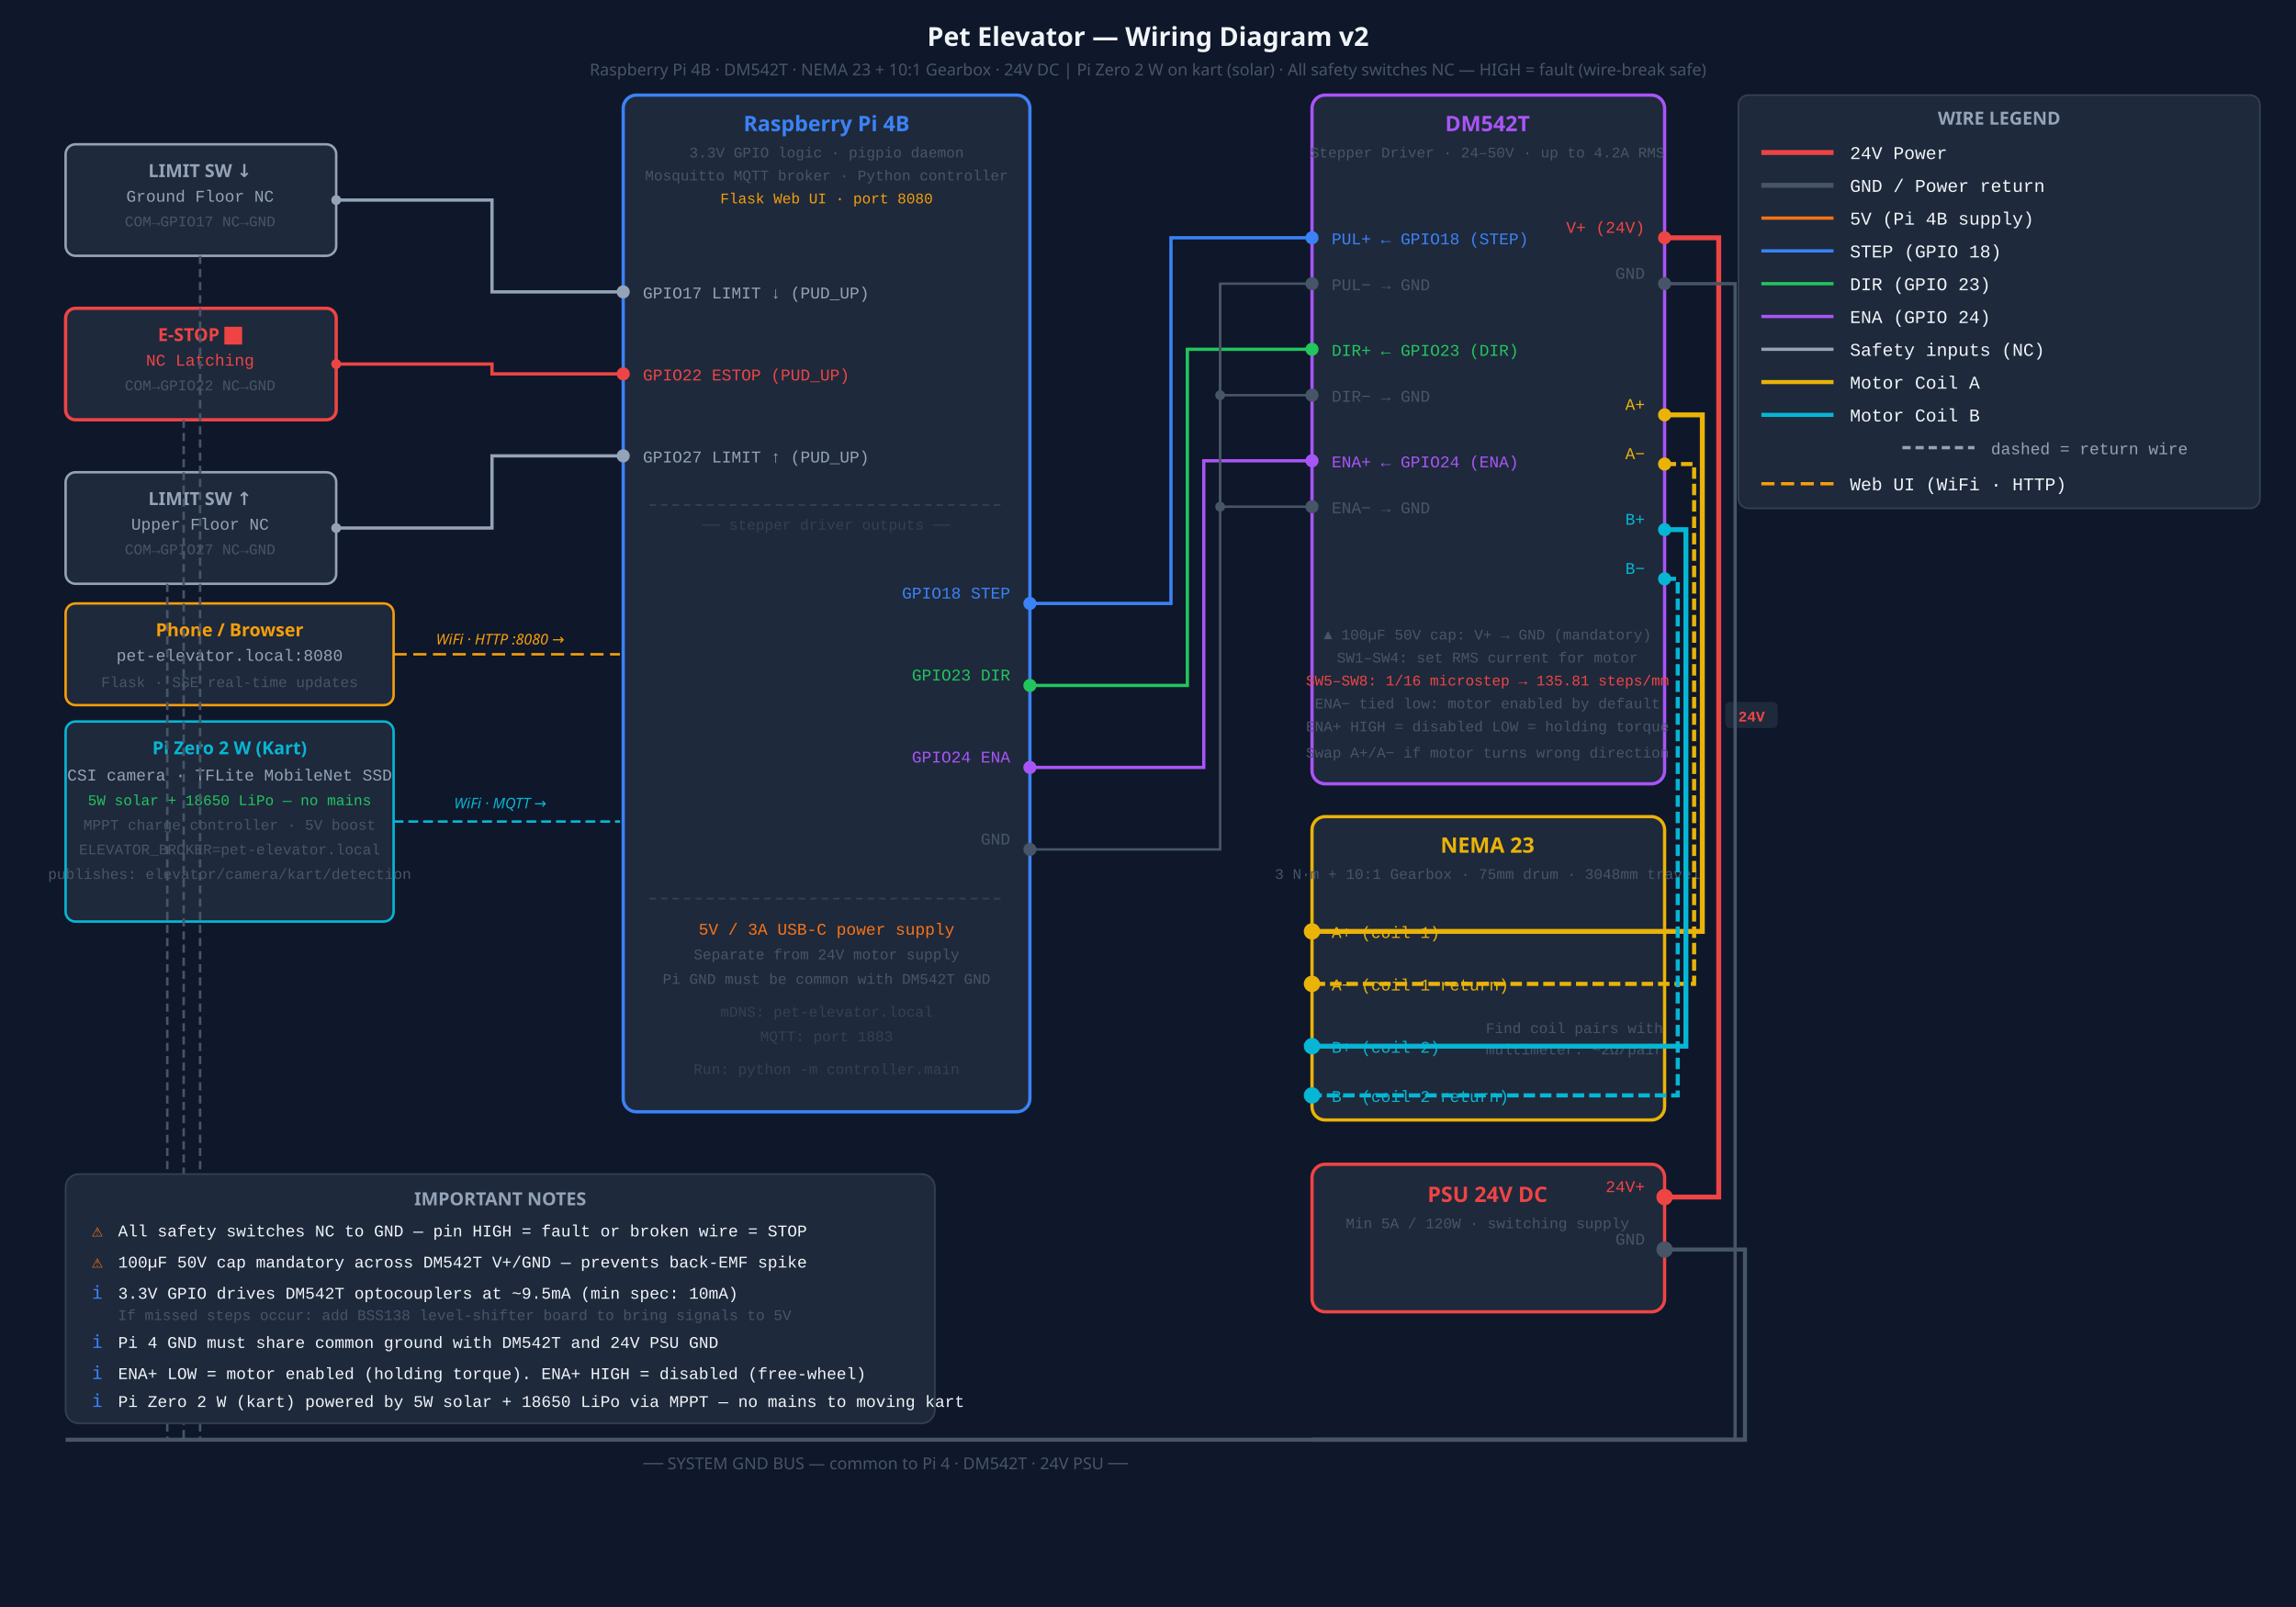
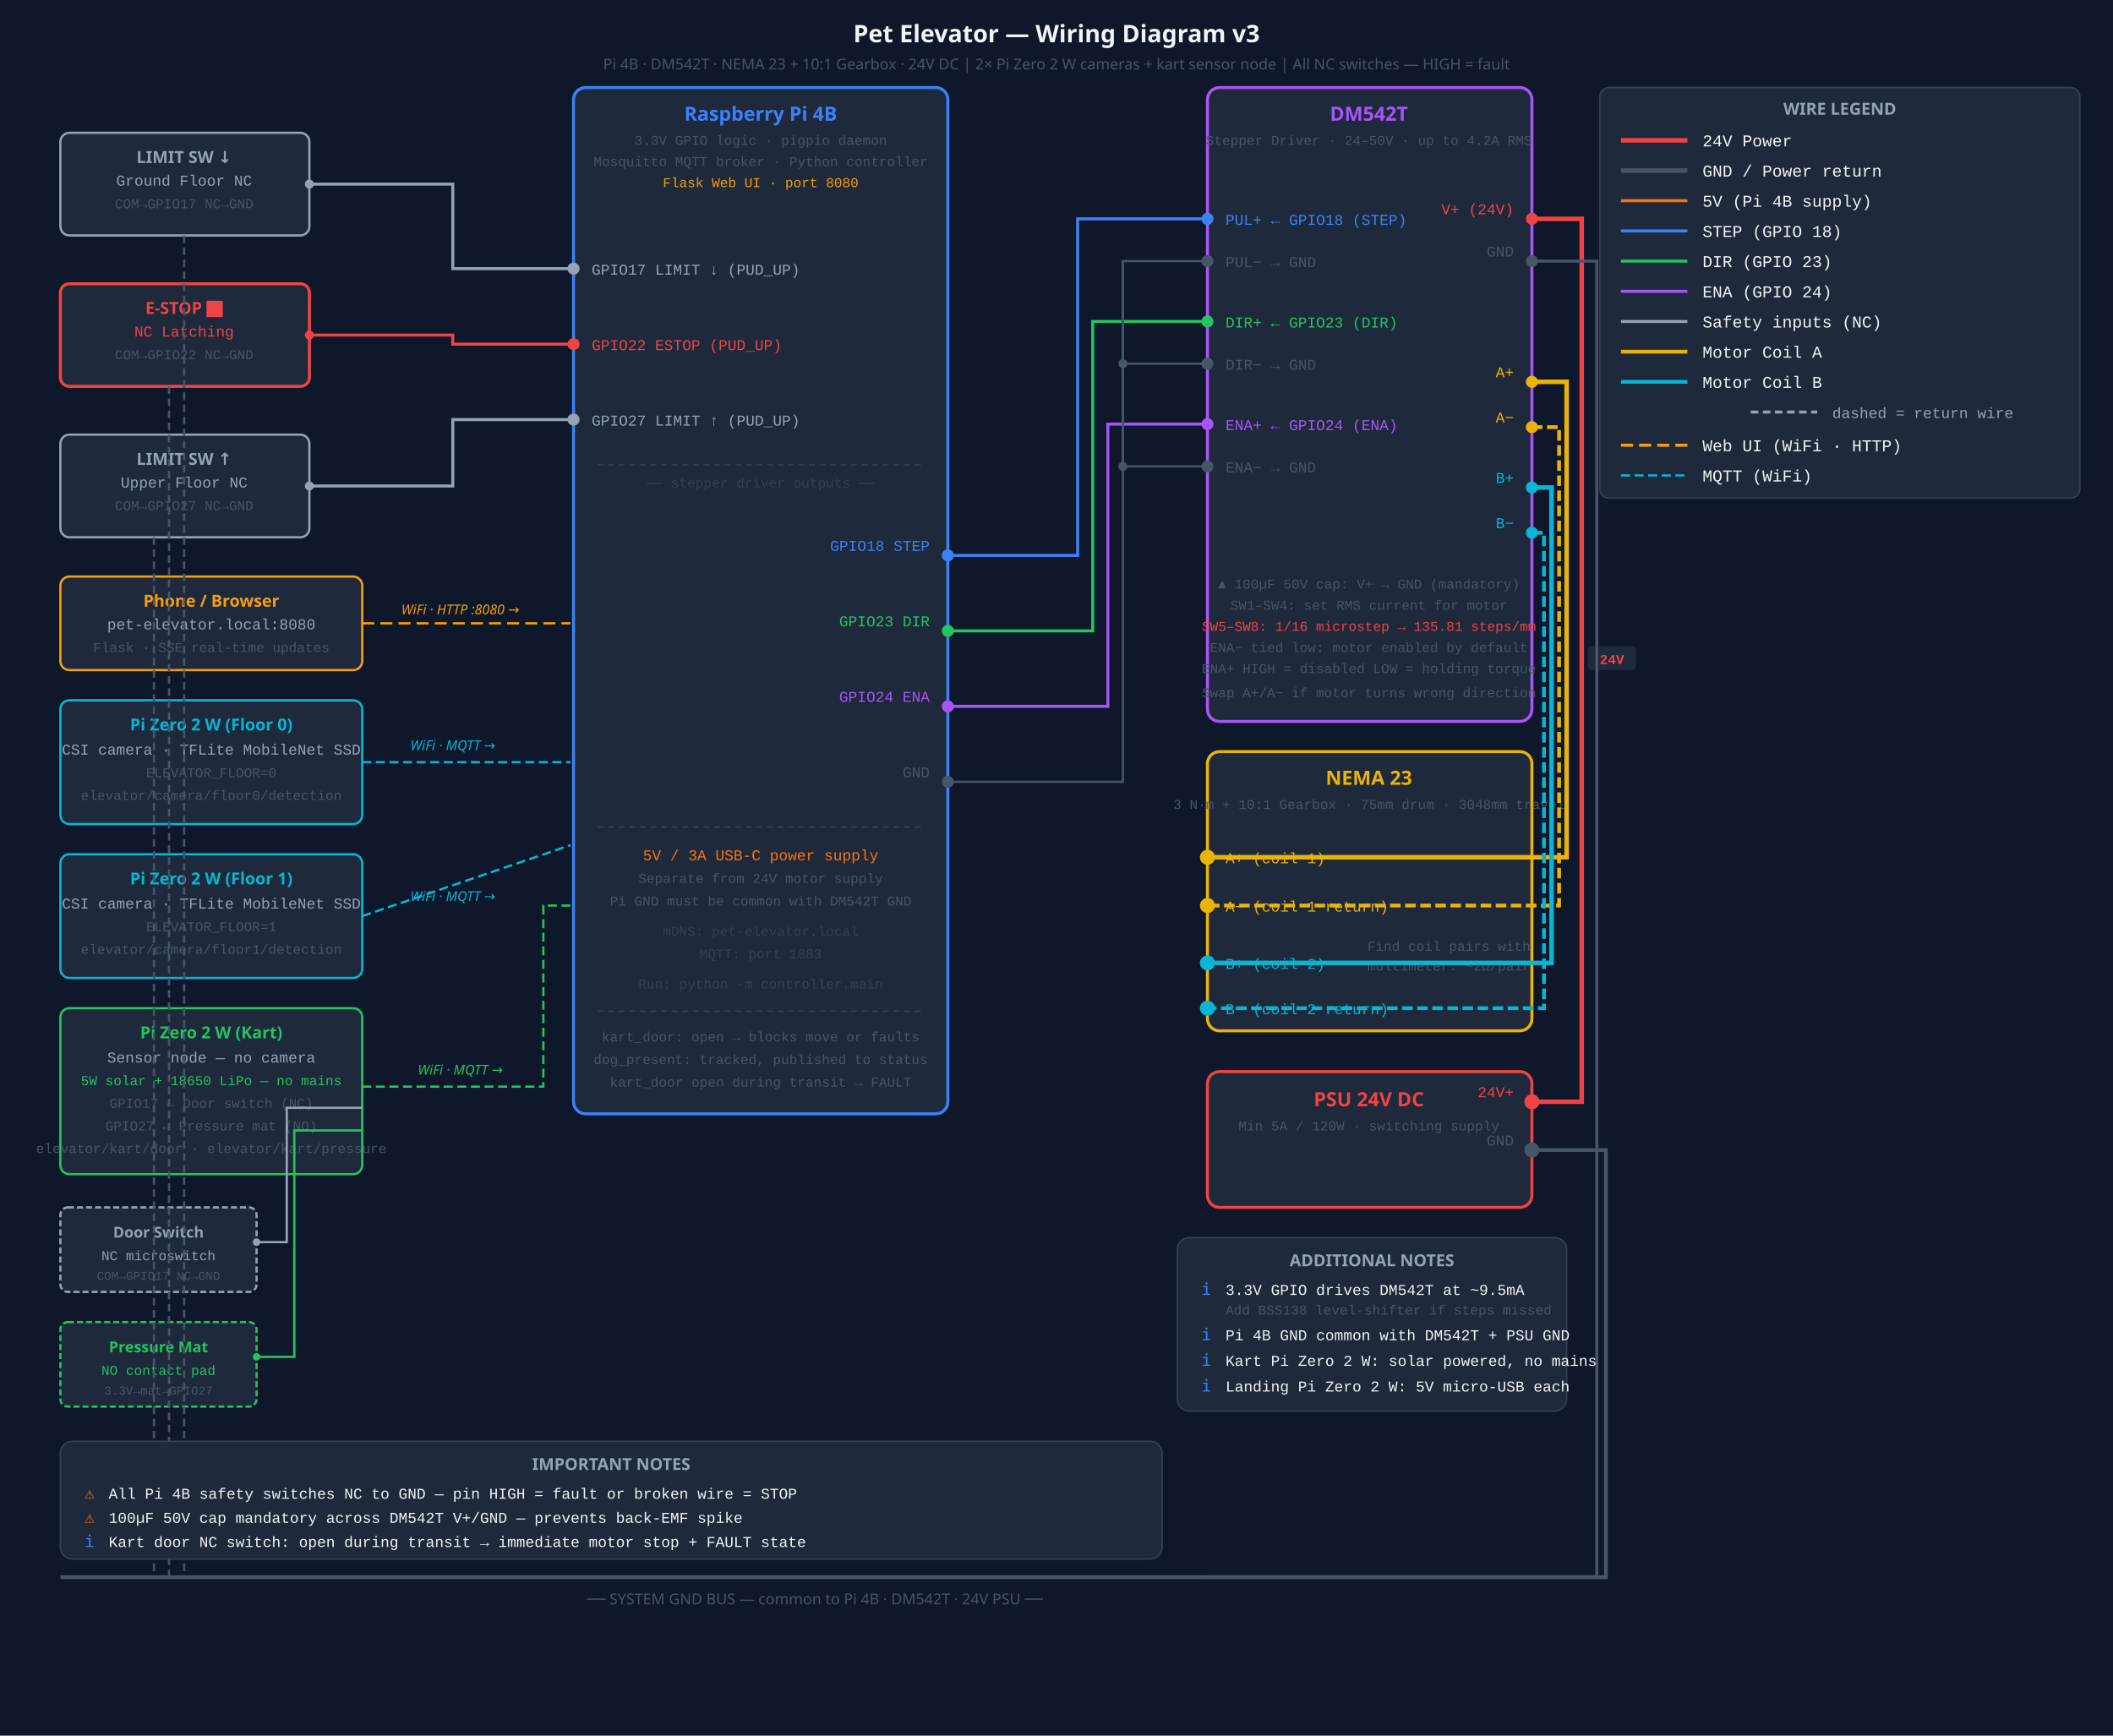
- <svg xmlns="http://www.w3.org/2000/svg" viewBox="0 0 1400 980" font-family="'Courier New', Courier, monospace">
-   <rect width="1400" height="980" fill="#0f172a" />
-   <text x="700" y="28" text-anchor="middle" fill="#f1f5f9" font-family="system-ui,sans-serif" font-size="16" font-weight="bold">Pet Elevator — Wiring Diagram v2</text>
-   <text x="700" y="46" text-anchor="middle" fill="#475569" font-family="system-ui,sans-serif" font-size="10">Raspberry Pi 4B · DM542T · NEMA 23 + 10:1 Gearbox · 24V DC  |  Pi Zero 2 W on kart (solar) · All safety switches NC — HIGH = fault (wire-break safe)</text>
-   <rect x="1060" y="58" width="318" height="252" rx="6" fill="#1e293b" stroke="#334155" stroke-width="1" />
+ <svg xmlns="http://www.w3.org/2000/svg" viewBox="0 0 1400 1150" font-family="'Courier New', Courier, monospace">
+   <rect width="1400" height="1150" fill="#0f172a" />
+   <text x="700" y="28" text-anchor="middle" fill="#f1f5f9" font-family="system-ui,sans-serif" font-size="16" font-weight="bold">Pet Elevator — Wiring Diagram v3</text>
+   <text x="700" y="46" text-anchor="middle" fill="#475569" font-family="system-ui,sans-serif" font-size="10">Pi 4B · DM542T · NEMA 23 + 10:1 Gearbox · 24V DC  |  2× Pi Zero 2 W cameras + kart sensor node  |  All NC switches — HIGH = fault</text>
+   <rect x="1060" y="58" width="318" height="272" rx="6" fill="#1e293b" stroke="#334155" stroke-width="1" />
  <text x="1219" y="76" text-anchor="middle" fill="#94a3b8" font-family="system-ui,sans-serif" font-size="11" font-weight="bold">WIRE LEGEND</text>
  <line x1="1074" y1="93" x2="1118" y2="93" stroke="#ef4444" stroke-width="3" />
  <text x="1128" y="97" fill="#f1f5f9" font-size="11">24V Power</text>
  <line x1="1074" y1="113" x2="1118" y2="113" stroke="#475569" stroke-width="3" />
  <text x="1128" y="117" fill="#f1f5f9" font-size="11">GND / Power return</text>
  <line x1="1074" y1="133" x2="1118" y2="133" stroke="#f97316" stroke-width="2" />
  <text x="1128" y="137" fill="#f1f5f9" font-size="11">5V (Pi 4B supply)</text>
  <line x1="1074" y1="153" x2="1118" y2="153" stroke="#3b82f6" stroke-width="2" />
  <text x="1128" y="157" fill="#f1f5f9" font-size="11">STEP (GPIO 18)</text>
  <line x1="1074" y1="173" x2="1118" y2="173" stroke="#22c55e" stroke-width="2" />
  <text x="1128" y="177" fill="#f1f5f9" font-size="11">DIR  (GPIO 23)</text>
  <line x1="1074" y1="193" x2="1118" y2="193" stroke="#a855f7" stroke-width="2" />
  <text x="1128" y="197" fill="#f1f5f9" font-size="11">ENA  (GPIO 24)</text>
  <line x1="1074" y1="213" x2="1118" y2="213" stroke="#94a3b8" stroke-width="2" />
  <text x="1128" y="217" fill="#f1f5f9" font-size="11">Safety inputs (NC)</text>
  <line x1="1074" y1="233" x2="1118" y2="233" stroke="#eab308" stroke-width="2.5" />
  <text x="1128" y="237" fill="#f1f5f9" font-size="11">Motor Coil A</text>
  <line x1="1074" y1="253" x2="1118" y2="253" stroke="#06b6d4" stroke-width="2.5" />
  <text x="1128" y="257" fill="#f1f5f9" font-size="11">Motor Coil B</text>
  <line x1="1160" y1="273" x2="1204" y2="273" stroke="#94a3b8" stroke-width="2" stroke-dasharray="5,3" />
  <text x="1214" y="277" fill="#94a3b8" font-size="10">dashed = return wire</text>
  <line x1="1074" y1="295" x2="1118" y2="295" stroke="#f59e0b" stroke-width="2" stroke-dasharray="8,4" />
  <text x="1128" y="299" fill="#f1f5f9" font-size="11">Web UI (WiFi · HTTP)</text>
+   <line x1="1074" y1="315" x2="1118" y2="315" stroke="#06b6d4" stroke-width="1.5" stroke-dasharray="6,3" />
+   <text x="1128" y="319" fill="#f1f5f9" font-size="11">MQTT (WiFi)</text>
  <rect x="40" y="88" width="165" height="68" rx="6" fill="#1e293b" stroke="#94a3b8" stroke-width="1.5" />
  <text x="122" y="108" text-anchor="middle" fill="#94a3b8" font-family="system-ui,sans-serif" font-size="11" font-weight="bold">LIMIT SW ↓</text>
  <text x="122" y="123" text-anchor="middle" fill="#94a3b8" font-size="10">Ground Floor  NC</text>
  <text x="122" y="138" text-anchor="middle" fill="#475569" font-size="9">COM→GPIO17   NC→GND</text>
  <circle cx="205" cy="122" r="3" fill="#94a3b8" />
  <rect x="40" y="188" width="165" height="68" rx="6" fill="#1e293b" stroke="#ef4444" stroke-width="2" />
  <text x="122" y="208" text-anchor="middle" fill="#ef4444" font-family="system-ui,sans-serif" font-size="11" font-weight="bold">E-STOP ⬛</text>
  <text x="122" y="223" text-anchor="middle" fill="#ef4444" font-size="10">NC Latching</text>
  <text x="122" y="238" text-anchor="middle" fill="#475569" font-size="9">COM→GPIO22   NC→GND</text>
  <circle cx="205" cy="222" r="3" fill="#ef4444" />
  <rect x="40" y="288" width="165" height="68" rx="6" fill="#1e293b" stroke="#94a3b8" stroke-width="1.5" />
  <text x="122" y="308" text-anchor="middle" fill="#94a3b8" font-family="system-ui,sans-serif" font-size="11" font-weight="bold">LIMIT SW ↑</text>
  <text x="122" y="323" text-anchor="middle" fill="#94a3b8" font-size="10">Upper Floor  NC</text>
  <text x="122" y="338" text-anchor="middle" fill="#475569" font-size="9">COM→GPIO27   NC→GND</text>
  <circle cx="205" cy="322" r="3" fill="#94a3b8" />
-   <rect x="40" y="368" width="200" height="62" rx="6" fill="#1e293b" stroke="#f59e0b" stroke-width="1.5" />
-   <text x="140" y="388" text-anchor="middle" fill="#f59e0b" font-family="system-ui,sans-serif" font-size="11" font-weight="bold">Phone / Browser</text>
-   <text x="140" y="403" text-anchor="middle" fill="#94a3b8" font-size="10">pet-elevator.local:8080</text>
-   <text x="140" y="419" text-anchor="middle" fill="#475569" font-size="9">Flask · SSE real-time updates</text>
-   <rect x="40" y="440" width="200" height="122" rx="6" fill="#1e293b" stroke="#06b6d4" stroke-width="1.5" />
-   <text x="140" y="460" text-anchor="middle" fill="#06b6d4" font-family="system-ui,sans-serif" font-size="11" font-weight="bold">Pi Zero 2 W  (Kart)</text>
-   <text x="140" y="476" text-anchor="middle" fill="#94a3b8" font-size="10">CSI camera · TFLite MobileNet SSD</text>
-   <text x="140" y="491" text-anchor="middle" fill="#22c55e" font-size="9">5W solar + 18650 LiPo — no mains</text>
-   <text x="140" y="506" text-anchor="middle" fill="#475569" font-size="9">MPPT charge controller · 5V boost</text>
-   <text x="140" y="521" text-anchor="middle" fill="#475569" font-size="9">ELEVATOR_BROKER=pet-elevator.local</text>
-   <text x="140" y="536" text-anchor="middle" fill="#475569" font-size="9">publishes: elevator/camera/kart/detection</text>
-   <line x1="240" y1="501" x2="378" y2="501" stroke="#06b6d4" stroke-width="1.5" stroke-dasharray="6,3" />
-   <text x="305" y="493" text-anchor="middle" fill="#06b6d4" font-family="system-ui,sans-serif" font-size="9" font-style="italic">WiFi · MQTT →</text>
-   <rect x="380" y="58" width="248" height="620" rx="8" fill="#1e293b" stroke="#3b82f6" stroke-width="2" />
+   <rect x="40" y="382" width="200" height="62" rx="6" fill="#1e293b" stroke="#f59e0b" stroke-width="1.5" />
+   <text x="140" y="402" text-anchor="middle" fill="#f59e0b" font-family="system-ui,sans-serif" font-size="11" font-weight="bold">Phone / Browser</text>
+   <text x="140" y="417" text-anchor="middle" fill="#94a3b8" font-size="10">pet-elevator.local:8080</text>
+   <text x="140" y="432" text-anchor="middle" fill="#475569" font-size="9">Flask · SSE real-time updates</text>
+   <rect x="40" y="464" width="200" height="82" rx="6" fill="#1e293b" stroke="#06b6d4" stroke-width="1.5" />
+   <text x="140" y="484" text-anchor="middle" fill="#06b6d4" font-family="system-ui,sans-serif" font-size="11" font-weight="bold">Pi Zero 2 W  (Floor 0)</text>
+   <text x="140" y="500" text-anchor="middle" fill="#94a3b8" font-size="10">CSI camera · TFLite MobileNet SSD</text>
+   <text x="140" y="515" text-anchor="middle" fill="#475569" font-size="9">ELEVATOR_FLOOR=0</text>
+   <text x="140" y="530" text-anchor="middle" fill="#475569" font-size="9">elevator/camera/floor0/detection</text>
+   <rect x="40" y="566" width="200" height="82" rx="6" fill="#1e293b" stroke="#06b6d4" stroke-width="1.5" />
+   <text x="140" y="586" text-anchor="middle" fill="#06b6d4" font-family="system-ui,sans-serif" font-size="11" font-weight="bold">Pi Zero 2 W  (Floor 1)</text>
+   <text x="140" y="602" text-anchor="middle" fill="#94a3b8" font-size="10">CSI camera · TFLite MobileNet SSD</text>
+   <text x="140" y="617" text-anchor="middle" fill="#475569" font-size="9">ELEVATOR_FLOOR=1</text>
+   <text x="140" y="632" text-anchor="middle" fill="#475569" font-size="9">elevator/camera/floor1/detection</text>
+   <rect x="40" y="668" width="200" height="110" rx="6" fill="#1e293b" stroke="#22c55e" stroke-width="1.5" />
+   <text x="140" y="688" text-anchor="middle" fill="#22c55e" font-family="system-ui,sans-serif" font-size="11" font-weight="bold">Pi Zero 2 W  (Kart)</text>
+   <text x="140" y="704" text-anchor="middle" fill="#94a3b8" font-size="10">Sensor node — no camera</text>
+   <text x="140" y="719" text-anchor="middle" fill="#22c55e" font-size="9">5W solar + 18650 LiPo — no mains</text>
+   <text x="140" y="734" text-anchor="middle" fill="#475569" font-size="9">GPIO17 ← Door switch (NC)</text>
+   <text x="140" y="749" text-anchor="middle" fill="#475569" font-size="9">GPIO27 ← Pressure mat (NO)</text>
+   <text x="140" y="764" text-anchor="middle" fill="#475569" font-size="9">elevator/kart/door · elevator/kart/pressure</text>
+   <rect x="40" y="800" width="130" height="56" rx="5" fill="#1e293b" stroke="#94a3b8" stroke-width="1.5" stroke-dasharray="4,2" />
+   <text x="105" y="820" text-anchor="middle" fill="#94a3b8" font-family="system-ui,sans-serif" font-size="10" font-weight="bold">Door Switch</text>
+   <text x="105" y="835" text-anchor="middle" fill="#94a3b8" font-size="9">NC microswitch</text>
+   <text x="105" y="848" text-anchor="middle" fill="#475569" font-size="8">COM→GPIO17  NC→GND</text>
+   <circle cx="170" cy="823" r="2.5" fill="#94a3b8" />
+   <rect x="40" y="876" width="130" height="56" rx="5" fill="#1e293b" stroke="#22c55e" stroke-width="1.5" stroke-dasharray="4,2" />
+   <text x="105" y="896" text-anchor="middle" fill="#22c55e" font-family="system-ui,sans-serif" font-size="10" font-weight="bold">Pressure Mat</text>
+   <text x="105" y="911" text-anchor="middle" fill="#22c55e" font-size="9">NO contact pad</text>
+   <text x="105" y="924" text-anchor="middle" fill="#475569" font-size="8">3.3V→mat→GPIO27</text>
+   <circle cx="170" cy="899" r="2.5" fill="#22c55e" />
+   <polyline points="170,823  190,823  190,734  240,734" fill="none" stroke="#94a3b8" stroke-width="1.5" />
+   <polyline points="170,899  195,899  195,749  240,749" fill="none" stroke="#22c55e" stroke-width="1.5" />
+   <line x1="240" y1="505" x2="378" y2="505" stroke="#06b6d4" stroke-width="1.5" stroke-dasharray="6,3" />
+   <line x1="240" y1="607" x2="378" y2="560" stroke="#06b6d4" stroke-width="1.5" stroke-dasharray="6,3" />
+   <text x="300" y="497" text-anchor="middle" fill="#06b6d4" font-family="system-ui,sans-serif" font-size="9" font-style="italic">WiFi · MQTT →</text>
+   <text x="300" y="597" text-anchor="middle" fill="#06b6d4" font-family="system-ui,sans-serif" font-size="9" font-style="italic">WiFi · MQTT →</text>
+   <polyline points="240,720  360,720  360,600  378,600" fill="none" stroke="#22c55e" stroke-width="1.5" stroke-dasharray="6,3" />
+   <text x="305" y="712" text-anchor="middle" fill="#22c55e" font-family="system-ui,sans-serif" font-size="9" font-style="italic">WiFi · MQTT →</text>
+   <rect x="380" y="58" width="248" height="680" rx="8" fill="#1e293b" stroke="#3b82f6" stroke-width="2" />
  <text x="504" y="80" text-anchor="middle" fill="#3b82f6" font-family="system-ui,sans-serif" font-size="13" font-weight="bold">Raspberry Pi 4B</text>
  <text x="504" y="96" text-anchor="middle" fill="#475569" font-size="9">3.3V GPIO logic · pigpio daemon</text>
  <text x="504" y="110" text-anchor="middle" fill="#475569" font-size="9">Mosquitto MQTT broker · Python controller</text>
  <text x="504" y="124" text-anchor="middle" fill="#f59e0b" font-size="9">Flask Web UI · port 8080</text>
  <circle cx="380" cy="178" r="4" fill="#94a3b8" />
  <text x="392" y="182" fill="#94a3b8" font-size="10">GPIO17  LIMIT ↓  (PUD_UP)</text>
  <circle cx="380" cy="228" r="4" fill="#ef4444" />
  <text x="392" y="232" fill="#ef4444" font-size="10">GPIO22  ESTOP    (PUD_UP)</text>
  <circle cx="380" cy="278" r="4" fill="#94a3b8" />
  <text x="392" y="282" fill="#94a3b8" font-size="10">GPIO27  LIMIT ↑  (PUD_UP)</text>
  <line x1="396" y1="308" x2="612" y2="308" stroke="#334155" stroke-width="1" stroke-dasharray="4,3" />
  <text x="504" y="323" text-anchor="middle" fill="#334155" font-size="9">── stepper driver outputs ──</text>
  <circle cx="628" cy="368" r="4" fill="#3b82f6" />
  <text x="616" y="365" text-anchor="end" fill="#3b82f6" font-size="10">GPIO18  STEP</text>
  <circle cx="628" cy="418" r="4" fill="#22c55e" />
  <text x="616" y="415" text-anchor="end" fill="#22c55e" font-size="10">GPIO23  DIR</text>
  <circle cx="628" cy="468" r="4" fill="#a855f7" />
  <text x="616" y="465" text-anchor="end" fill="#a855f7" font-size="10">GPIO24  ENA</text>
  <circle cx="628" cy="518" r="4" fill="#475569" />
  <text x="616" y="515" text-anchor="end" fill="#475569" font-size="10">GND</text>
  <line x1="396" y1="548" x2="612" y2="548" stroke="#334155" stroke-width="1" stroke-dasharray="4,3" />
  <text x="504" y="570" text-anchor="middle" fill="#f97316" font-size="10">5V / 3A USB-C power supply</text>
  <text x="504" y="585" text-anchor="middle" fill="#475569" font-size="9">Separate from 24V motor supply</text>
  <text x="504" y="600" text-anchor="middle" fill="#475569" font-size="9">Pi GND must be common with DM542T GND</text>
  <text x="504" y="620" text-anchor="middle" fill="#334155" font-size="9">mDNS: pet-elevator.local</text>
  <text x="504" y="635" text-anchor="middle" fill="#334155" font-size="9">MQTT: port 1883</text>
  <text x="504" y="655" text-anchor="middle" fill="#334155" font-size="9">Run: python -m controller.main</text>
+   <line x1="396" y1="670" x2="612" y2="670" stroke="#334155" stroke-width="1" stroke-dasharray="4,3" />
+   <text x="504" y="690" text-anchor="middle" fill="#475569" font-size="9">kart_door: open → blocks move or faults</text>
+   <text x="504" y="705" text-anchor="middle" fill="#475569" font-size="9">dog_present: tracked, published to status</text>
+   <text x="504" y="720" text-anchor="middle" fill="#475569" font-size="9">kart_door open during transit → FAULT</text>
  <rect x="800" y="58" width="215" height="420" rx="8" fill="#1e293b" stroke="#a855f7" stroke-width="2" />
  <text x="907" y="80" text-anchor="middle" fill="#a855f7" font-family="system-ui,sans-serif" font-size="13" font-weight="bold">DM542T</text>
  <text x="907" y="96" text-anchor="middle" fill="#475569" font-size="9">Stepper Driver · 24–50V · up to 4.2A RMS</text>
  <circle cx="800" cy="145" r="4" fill="#3b82f6" />
  <text x="812" y="149" fill="#3b82f6" font-size="10">PUL+  ← GPIO18 (STEP)</text>
  <circle cx="800" cy="173" r="4" fill="#475569" />
  <text x="812" y="177" fill="#475569" font-size="10">PUL−  → GND</text>
  <circle cx="800" cy="213" r="4" fill="#22c55e" />
  <text x="812" y="217" fill="#22c55e" font-size="10">DIR+  ← GPIO23 (DIR)</text>
  <circle cx="800" cy="241" r="4" fill="#475569" />
  <text x="812" y="245" fill="#475569" font-size="10">DIR−  → GND</text>
  <circle cx="800" cy="281" r="4" fill="#a855f7" />
  <text x="812" y="285" fill="#a855f7" font-size="10">ENA+  ← GPIO24 (ENA)</text>
  <circle cx="800" cy="309" r="4" fill="#475569" />
  <text x="812" y="313" fill="#475569" font-size="10">ENA−  → GND</text>
  <circle cx="1015" cy="145" r="4" fill="#ef4444" />
  <text x="1003" y="142" text-anchor="end" fill="#ef4444" font-size="10">V+  (24V)</text>
  <circle cx="1015" cy="173" r="4" fill="#475569" />
  <text x="1003" y="170" text-anchor="end" fill="#475569" font-size="10">GND</text>
  <circle cx="1015" cy="253" r="4" fill="#eab308" />
  <text x="1003" y="250" text-anchor="end" fill="#eab308" font-size="10">A+</text>
  <circle cx="1015" cy="283" r="4" fill="#eab308" />
  <text x="1003" y="280" text-anchor="end" fill="#eab308" font-size="10">A−</text>
  <circle cx="1015" cy="323" r="4" fill="#06b6d4" />
  <text x="1003" y="320" text-anchor="end" fill="#06b6d4" font-size="10">B+</text>
  <circle cx="1015" cy="353" r="4" fill="#06b6d4" />
  <text x="1003" y="350" text-anchor="end" fill="#06b6d4" font-size="10">B−</text>
  <text x="907" y="390" text-anchor="middle" fill="#475569" font-size="9">▲ 100µF 50V cap: V+ → GND (mandatory)</text>
  <text x="907" y="404" text-anchor="middle" fill="#475569" font-size="9">SW1–SW4: set RMS current for motor</text>
  <text x="907" y="418" text-anchor="middle" fill="#ef4444" font-size="9">SW5–SW8: 1/16 microstep → 135.81 steps/mm</text>
  <text x="907" y="432" text-anchor="middle" fill="#475569" font-size="9">ENA− tied low: motor enabled by default</text>
  <text x="907" y="446" text-anchor="middle" fill="#475569" font-size="9">ENA+ HIGH = disabled  LOW = holding torque</text>
  <text x="907" y="462" text-anchor="middle" fill="#475569" font-size="9">Swap A+/A− if motor turns wrong direction</text>
  <rect x="800" y="498" width="215" height="185" rx="8" fill="#1e293b" stroke="#eab308" stroke-width="2" />
  <text x="907" y="520" text-anchor="middle" fill="#eab308" font-family="system-ui,sans-serif" font-size="13" font-weight="bold">NEMA 23</text>
  <text x="907" y="536" text-anchor="middle" fill="#475569" font-size="9">3 N·m + 10:1 Gearbox · 75mm drum · 3048mm travel</text>
  <circle cx="800" cy="568" r="5" fill="#eab308" />
  <text x="812" y="572" fill="#eab308" font-size="10">A+  (coil 1)</text>
  <circle cx="800" cy="600" r="5" fill="#eab308" />
  <text x="812" y="604" fill="#eab308" font-size="10">A−  (coil 1 return)</text>
  <circle cx="800" cy="638" r="5" fill="#06b6d4" />
  <text x="812" y="642" fill="#06b6d4" font-size="10">B+  (coil 2)</text>
  <circle cx="800" cy="668" r="5" fill="#06b6d4" />
  <text x="812" y="672" fill="#06b6d4" font-size="10">B−  (coil 2 return)</text>
  <text x="960" y="630" text-anchor="middle" fill="#475569" font-size="9">Find coil pairs with</text>
  <text x="960" y="643" text-anchor="middle" fill="#475569" font-size="9">multimeter: ~2Ω/pair</text>
  <rect x="800" y="710" width="215" height="90" rx="8" fill="#1e293b" stroke="#ef4444" stroke-width="2" />
  <text x="907" y="733" text-anchor="middle" fill="#ef4444" font-family="system-ui,sans-serif" font-size="13" font-weight="bold">PSU  24V DC</text>
  <text x="907" y="749" text-anchor="middle" fill="#475569" font-size="9">Min 5A / 120W · switching supply</text>
  <circle cx="1015" cy="730" r="5" fill="#ef4444" />
  <text x="1003" y="727" text-anchor="end" fill="#ef4444" font-size="10">24V+</text>
  <circle cx="1015" cy="762" r="5" fill="#475569" />
  <text x="1003" y="759" text-anchor="end" fill="#475569" font-size="10">GND</text>
  <polyline points="205,122  300,122  300,178  380,178" fill="none" stroke="#94a3b8" stroke-width="2" />
  <polyline points="205,222  300,222  300,228  380,228" fill="none" stroke="#ef4444" stroke-width="2" />
  <polyline points="205,322  300,322  300,278  380,278" fill="none" stroke="#94a3b8" stroke-width="2" />
-   <line x1="122" y1="156" x2="122" y2="878" stroke="#475569" stroke-width="1.5" stroke-dasharray="5,3" />
-   <line x1="112" y1="256" x2="112" y2="878" stroke="#475569" stroke-width="1.5" stroke-dasharray="5,3" />
-   <line x1="102" y1="356" x2="102" y2="878" stroke="#475569" stroke-width="1.5" stroke-dasharray="5,3" />
+   <line x1="122" y1="156" x2="122" y2="1045" stroke="#475569" stroke-width="1.5" stroke-dasharray="5,3" />
+   <line x1="112" y1="256" x2="112" y2="1045" stroke="#475569" stroke-width="1.5" stroke-dasharray="5,3" />
+   <line x1="102" y1="356" x2="102" y2="1045" stroke="#475569" stroke-width="1.5" stroke-dasharray="5,3" />
  <polyline points="628,368  714,368  714,145  800,145" fill="none" stroke="#3b82f6" stroke-width="2" />
  <polyline points="628,418  724,418  724,213  800,213" fill="none" stroke="#22c55e" stroke-width="2" />
  <polyline points="628,468  734,468  734,281  800,281" fill="none" stroke="#a855f7" stroke-width="2" />
  <polyline points="628,518  744,518  744,173  800,173" fill="none" stroke="#475569" stroke-width="1.5" />
  <line x1="744" y1="173" x2="744" y2="309" stroke="#475569" stroke-width="1.5" />
  <line x1="744" y1="241" x2="800" y2="241" stroke="#475569" stroke-width="1.5" />
  <line x1="744" y1="309" x2="800" y2="309" stroke="#475569" stroke-width="1.5" />
  <circle cx="744" cy="241" r="3" fill="#475569" />
  <circle cx="744" cy="309" r="3" fill="#475569" />
  <polyline points="1015,730  1048,730  1048,145  1015,145" fill="none" stroke="#ef4444" stroke-width="3" />
  <rect x="1052" y="428" width="32" height="16" rx="3" fill="#1e293b" />
  <text x="1068" y="440" text-anchor="middle" fill="#ef4444" font-size="9" font-weight="bold">24V</text>
-   <polyline points="1015,173  1058,173  1058,878" fill="none" stroke="#475569" stroke-width="2" />
-   <polyline points="1015,762  1064,762  1064,878  800,878" fill="none" stroke="#475569" stroke-width="2.5" />
+   <polyline points="1015,173  1058,173  1058,1045" fill="none" stroke="#475569" stroke-width="2" />
+   <polyline points="1015,762  1064,762  1064,1045  800,1045" fill="none" stroke="#475569" stroke-width="2.5" />
  <polyline points="1015,253  1038,253  1038,568  800,568" fill="none" stroke="#eab308" stroke-width="3" />
  <polyline points="1015,283  1033,283  1033,600  800,600" fill="none" stroke="#eab308" stroke-width="2.5" stroke-dasharray="7,3" />
  <polyline points="1015,323  1028,323  1028,638  800,638" fill="none" stroke="#06b6d4" stroke-width="3" />
  <polyline points="1015,353  1023,353  1023,668  800,668" fill="none" stroke="#06b6d4" stroke-width="2.5" stroke-dasharray="7,3" />
-   <line x1="240" y1="399" x2="378" y2="399" stroke="#f59e0b" stroke-width="1.5" stroke-dasharray="8,4" />
-   <text x="305" y="393" text-anchor="middle" fill="#f59e0b" font-family="system-ui,sans-serif" font-size="9" font-style="italic">WiFi · HTTP :8080 →</text>
-   <line x1="40" y1="878" x2="1064" y2="878" stroke="#475569" stroke-width="2.5" />
-   <text x="540" y="896" text-anchor="middle" fill="#475569" font-family="system-ui,sans-serif" font-size="10">── SYSTEM GND BUS — common to Pi 4 · DM542T · 24V PSU ──</text>
-   <rect x="40" y="716" width="530" height="152" rx="8" fill="#1e293b" stroke="#334155" stroke-width="1" />
-   <text x="305" y="735" text-anchor="middle" fill="#94a3b8" font-family="system-ui,sans-serif" font-size="11" font-weight="bold">IMPORTANT NOTES</text>
-   <text x="56" y="754" fill="#f97316" font-size="11">⚠</text>
-   <text x="72" y="754" fill="#f1f5f9" font-size="10">All safety switches NC to GND — pin HIGH = fault or broken wire = STOP</text>
-   <text x="56" y="773" fill="#f97316" font-size="11">⚠</text>
-   <text x="72" y="773" fill="#f1f5f9" font-size="10">100µF 50V cap mandatory across DM542T V+/GND — prevents back-EMF spike</text>
-   <text x="56" y="792" fill="#3b82f6" font-size="11">ℹ</text>
-   <text x="72" y="792" fill="#f1f5f9" font-size="10">3.3V GPIO drives DM542T optocouplers at ~9.5mA (min spec: 10mA)</text>
-   <text x="72" y="805" fill="#475569" font-size="9">  If missed steps occur: add BSS138 level-shifter board to bring signals to 5V</text>
-   <text x="56" y="822" fill="#3b82f6" font-size="11">ℹ</text>
-   <text x="72" y="822" fill="#f1f5f9" font-size="10">Pi 4 GND must share common ground with DM542T and 24V PSU GND</text>
-   <text x="56" y="841" fill="#3b82f6" font-size="11">ℹ</text>
-   <text x="72" y="841" fill="#f1f5f9" font-size="10">ENA+ LOW = motor enabled (holding torque). ENA+ HIGH = disabled (free-wheel)</text>
-   <text x="56" y="858" fill="#3b82f6" font-size="11">ℹ</text>
-   <text x="72" y="858" fill="#f1f5f9" font-size="10">Pi Zero 2 W (kart) powered by 5W solar + 18650 LiPo via MPPT — no mains to moving kart</text>
+   <line x1="240" y1="413" x2="378" y2="413" stroke="#f59e0b" stroke-width="1.5" stroke-dasharray="8,4" />
+   <text x="305" y="407" text-anchor="middle" fill="#f59e0b" font-family="system-ui,sans-serif" font-size="9" font-style="italic">WiFi · HTTP :8080 →</text>
+   <line x1="40" y1="1045" x2="1064" y2="1045" stroke="#475569" stroke-width="2.5" />
+   <text x="540" y="1063" text-anchor="middle" fill="#475569" font-family="system-ui,sans-serif" font-size="10">── SYSTEM GND BUS — common to Pi 4B · DM542T · 24V PSU ──</text>
+   <rect x="40" y="955" width="730" height="78" rx="8" fill="#1e293b" stroke="#334155" stroke-width="1" />
+   <text x="405" y="974" text-anchor="middle" fill="#94a3b8" font-family="system-ui,sans-serif" font-size="11" font-weight="bold">IMPORTANT NOTES</text>
+   <text x="56" y="993" fill="#f97316" font-size="11">⚠</text>
+   <text x="72" y="993" fill="#f1f5f9" font-size="10">All Pi 4B safety switches NC to GND — pin HIGH = fault or broken wire = STOP</text>
+   <text x="56" y="1009" fill="#f97316" font-size="11">⚠</text>
+   <text x="72" y="1009" fill="#f1f5f9" font-size="10">100µF 50V cap mandatory across DM542T V+/GND — prevents back-EMF spike</text>
+   <text x="56" y="1025" fill="#3b82f6" font-size="11">ℹ</text>
+   <text x="72" y="1025" fill="#f1f5f9" font-size="10">Kart door NC switch: open during transit → immediate motor stop + FAULT state</text>
+   <rect x="780" y="820" width="258" height="115" rx="8" fill="#1e293b" stroke="#334155" stroke-width="1" />
+   <text x="909" y="839" text-anchor="middle" fill="#94a3b8" font-family="system-ui,sans-serif" font-size="11" font-weight="bold">ADDITIONAL NOTES</text>
+   <text x="796" y="858" fill="#3b82f6" font-size="11">ℹ</text>
+   <text x="812" y="858" fill="#f1f5f9" font-size="10">3.3V GPIO drives DM542T at ~9.5mA</text>
+   <text x="812" y="871" fill="#475569" font-size="9">  Add BSS138 level-shifter if steps missed</text>
+   <text x="796" y="888" fill="#3b82f6" font-size="11">ℹ</text>
+   <text x="812" y="888" fill="#f1f5f9" font-size="10">Pi 4B GND common with DM542T + PSU GND</text>
+   <text x="796" y="905" fill="#3b82f6" font-size="11">ℹ</text>
+   <text x="812" y="905" fill="#f1f5f9" font-size="10">Kart Pi Zero 2 W: solar powered, no mains</text>
+   <text x="796" y="922" fill="#3b82f6" font-size="11">ℹ</text>
+   <text x="812" y="922" fill="#f1f5f9" font-size="10">Landing Pi Zero 2 W: 5V micro-USB each</text>
</svg>
